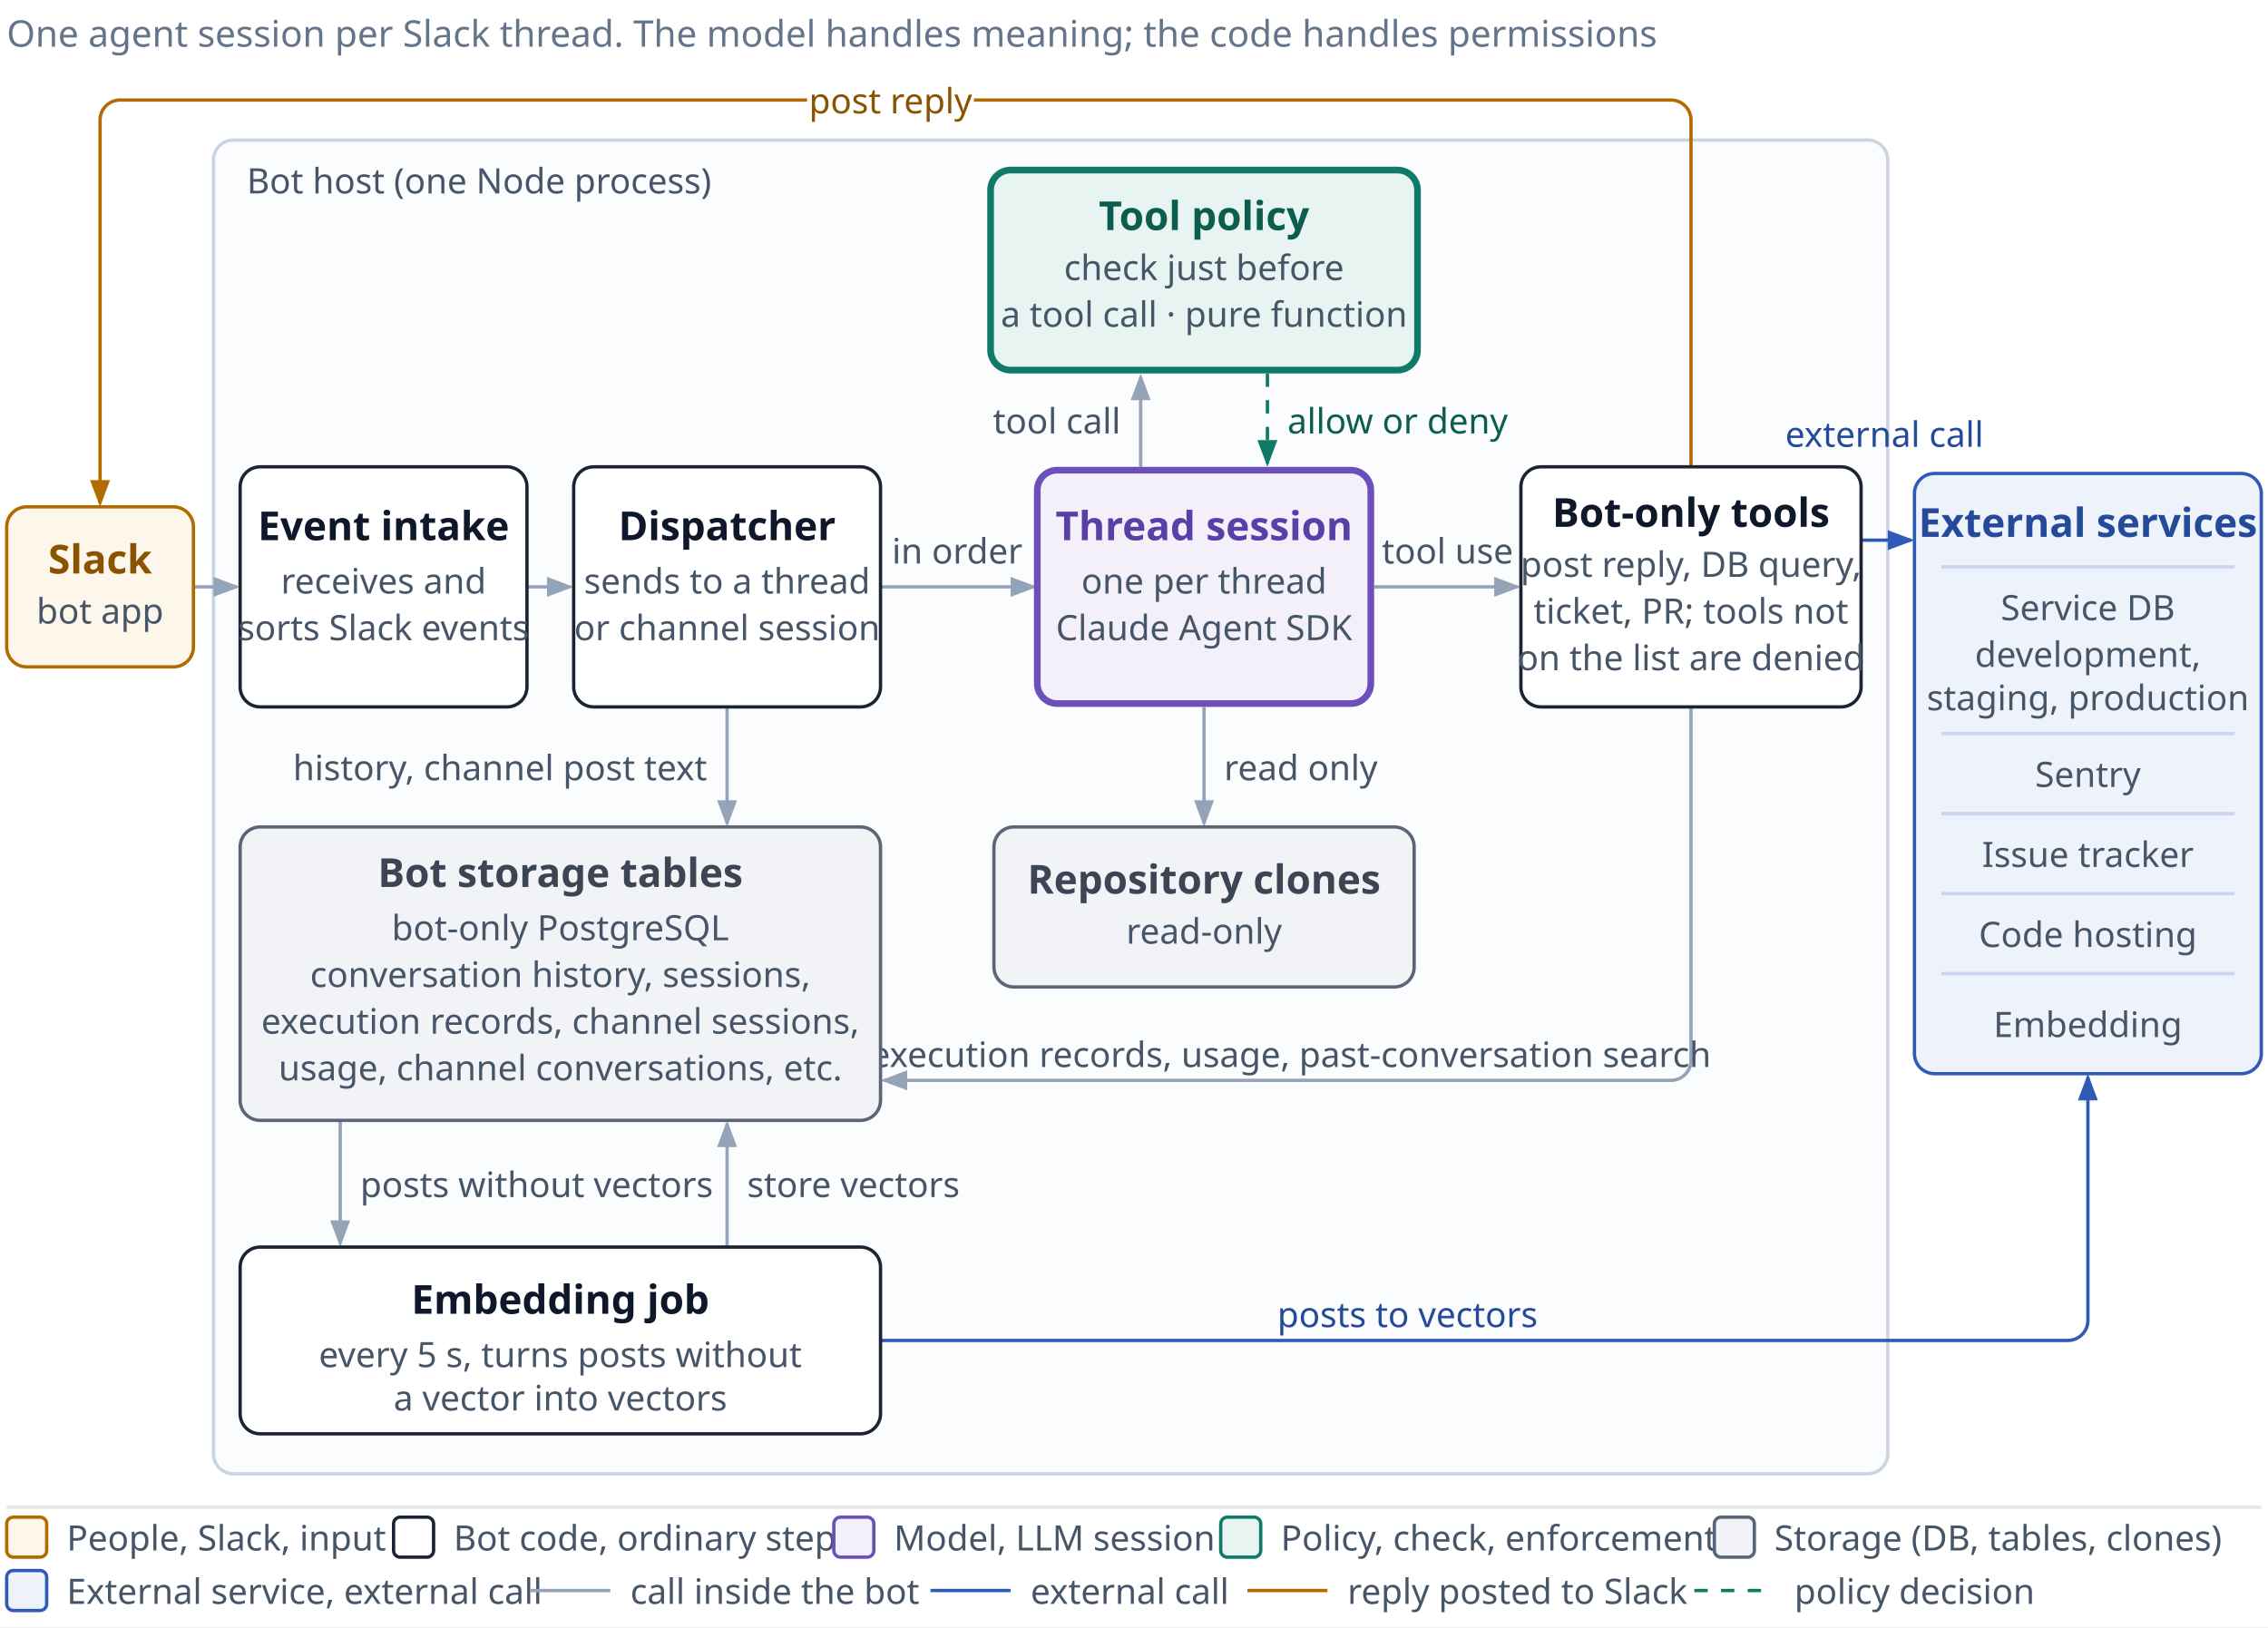
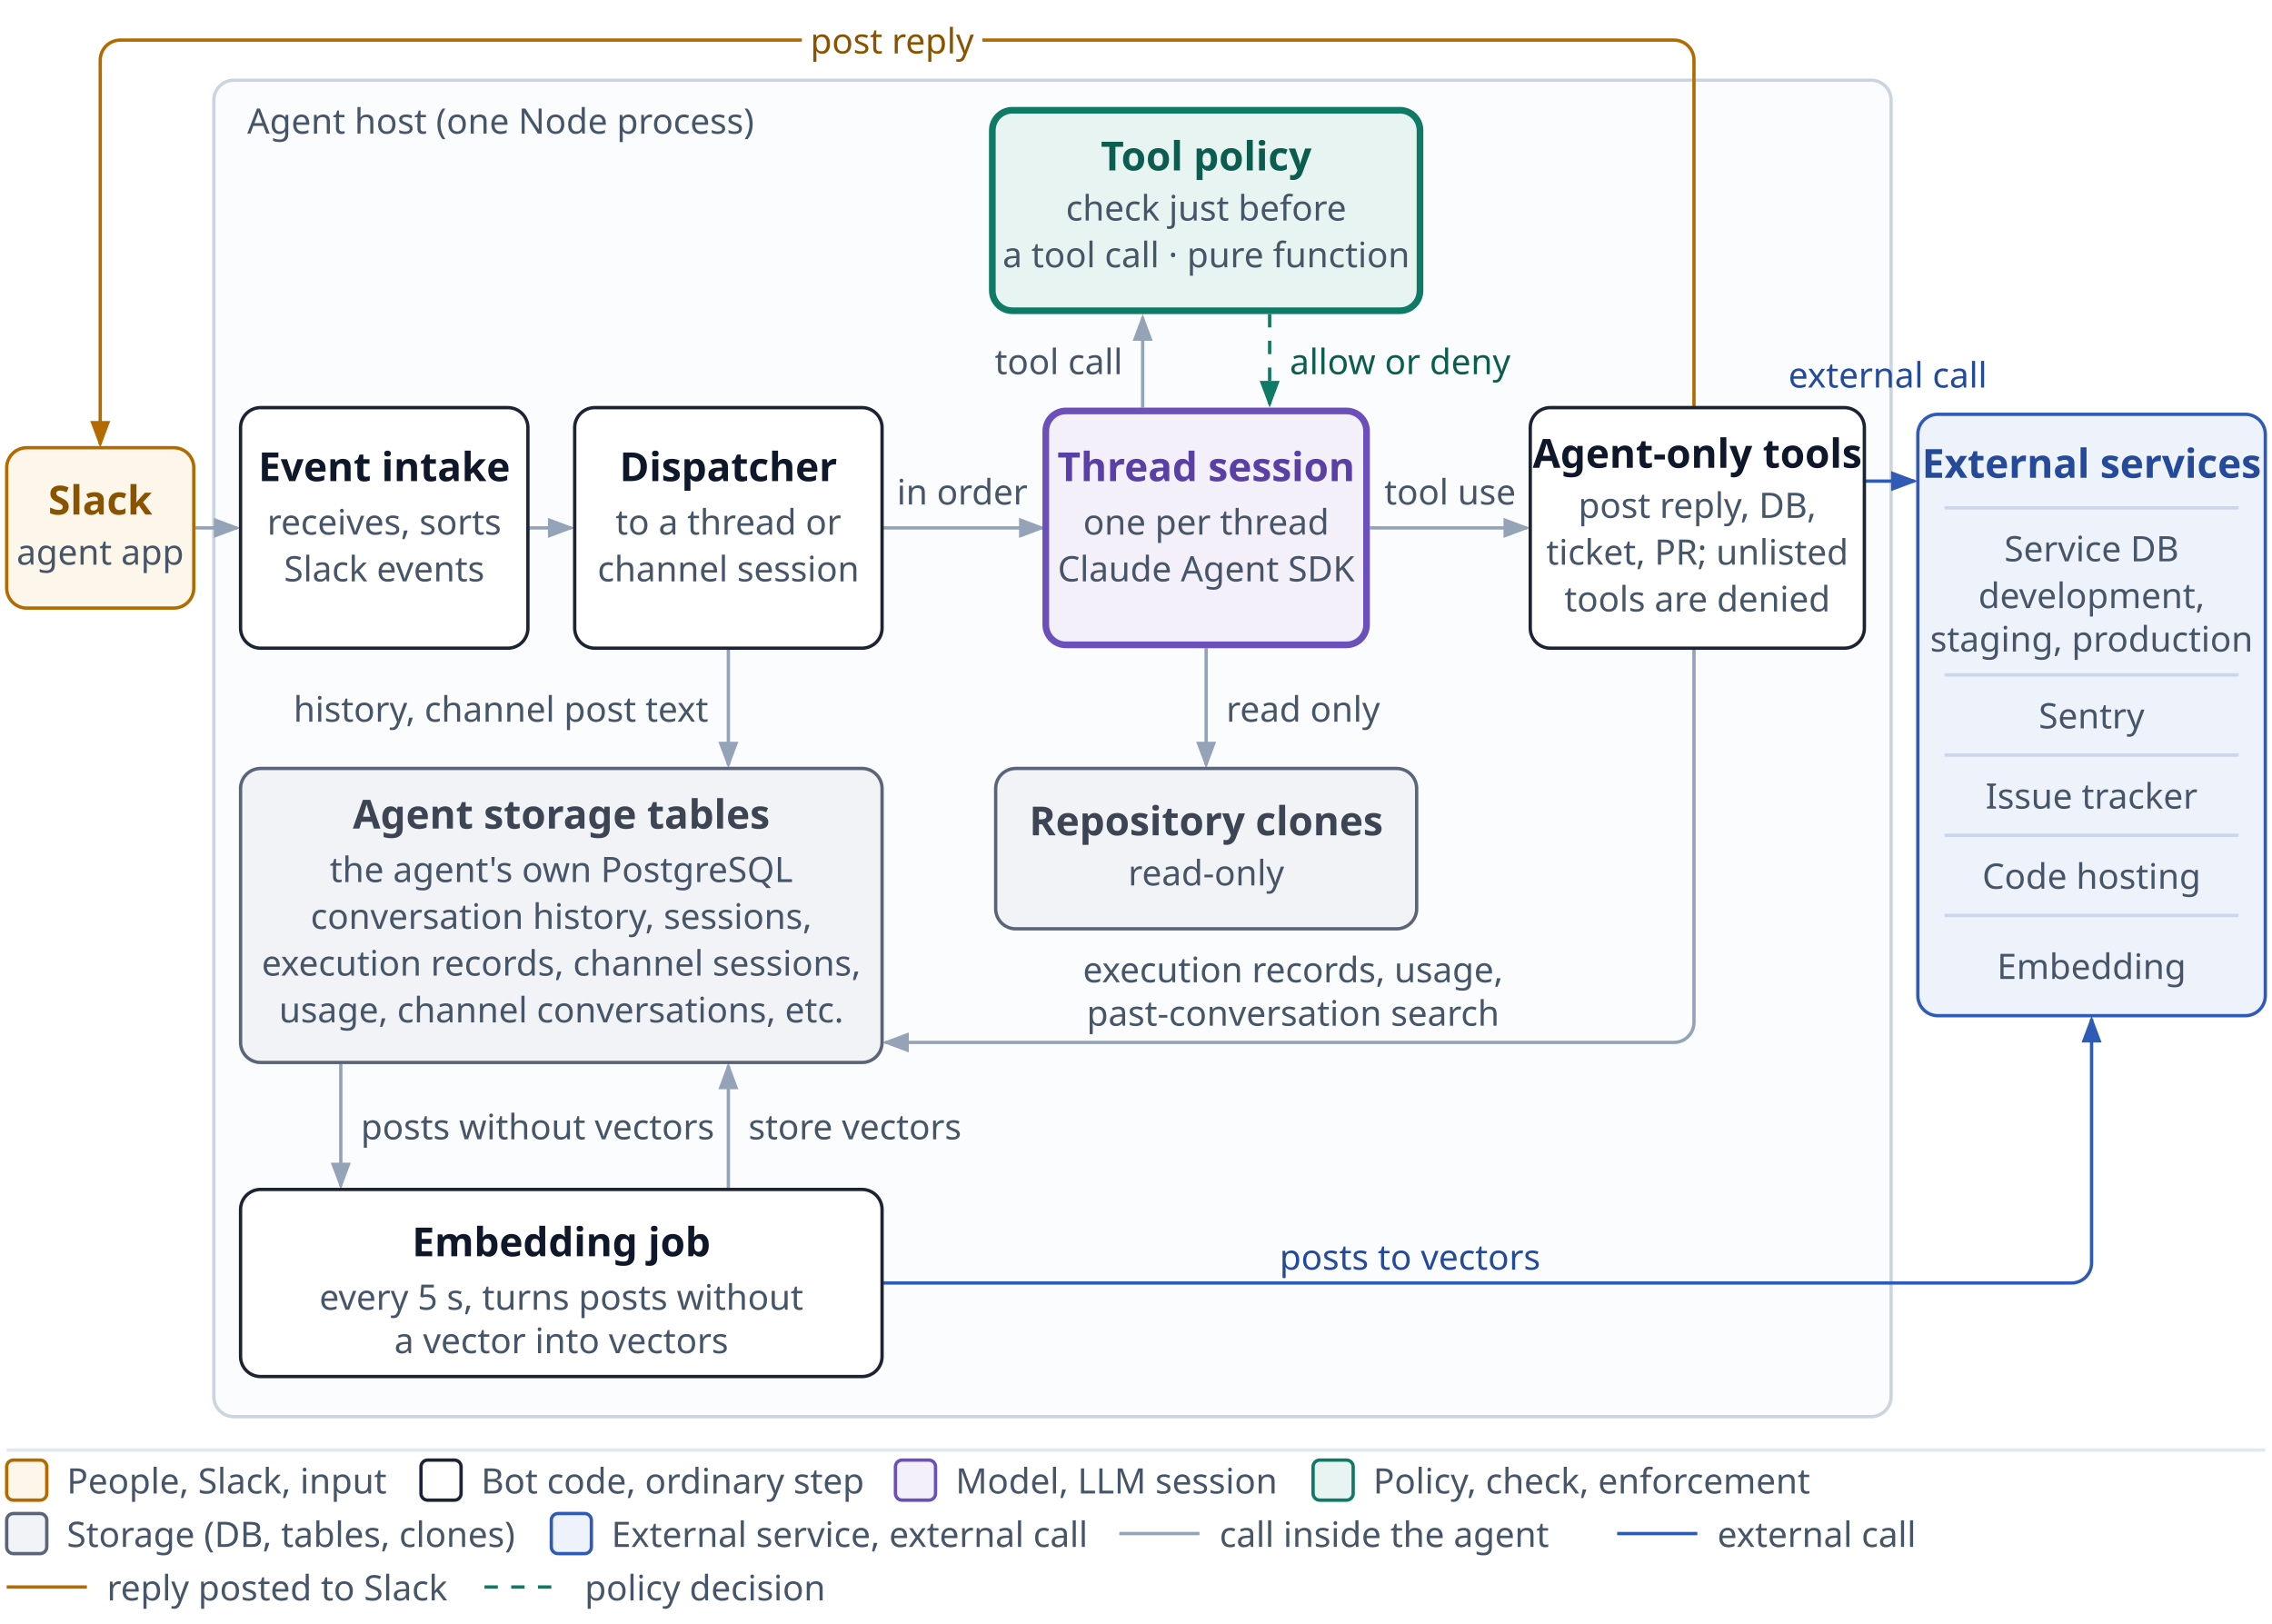
- <svg xmlns="http://www.w3.org/2000/svg" id="fig-ag-architecture" viewBox="-2 -2 680 488" width="1360" height="976" role="img" aria-labelledby="fig-ag-architecture-title fig-ag-architecture-desc">
+ <svg xmlns="http://www.w3.org/2000/svg" id="fig-ag-architecture" viewBox="-2 -2 680 486" width="1360" height="972" role="img" aria-labelledby="fig-ag-architecture-title fig-ag-architecture-desc">
  <defs>
    <marker id="fig-ag-architecture-ah-grey" markerWidth="8" markerHeight="6" refX="7" refY="3" orient="auto">
      <polygon points="0 0, 8 3, 0 6" fill="#94a3b8" />
    </marker>
    <marker id="fig-ag-architecture-ah-model" markerWidth="8" markerHeight="6" refX="7" refY="3" orient="auto">
      <polygon points="0 0, 8 3, 0 6" fill="#6b4fbb" />
    </marker>
  </defs>
  <style>#fig-ag-architecture text{font-family:'Pretendard','Noto Emoji GT',sans-serif}
#fig-ag-architecture .hd{font-size:12px;font-weight:700;fill:#0f172a}
#fig-ag-architecture .hs{font-size:11px;font-weight:500;fill:#64748b}
#fig-ag-architecture .nm{font-size:12px;font-weight:600;fill:#0f172a}
#fig-ag-architecture .sb{font-size:11px;font-weight:400;fill:#475569}
#fig-ag-architecture .ss{font-size:10.5px;font-weight:400;fill:#475569}
#fig-ag-architecture .mn{font-family:'SF Mono',ui-monospace,Menlo,monospace;font-size:10.5px;font-weight:400;fill:#334155}
#fig-ag-architecture .lb{font-size:10.5px;font-weight:500;fill:#475569}
#fig-ag-architecture .lg{font-size:10.5px;font-weight:500;fill:#475569}
#fig-ag-architecture .vl{font-size:11px;font-weight:600;fill:#334155}</style>
-   <rect x="-2" y="-2" width="680" height="488" fill="#ffffff" />
-   <defs>
-     <marker id="fig-ag-architecture-ah-human" markerWidth="8" markerHeight="6" refX="7" refY="3" orient="auto">
-       <polygon points="0 0, 8 3, 0 6" fill="#b26b00" />
-     </marker>
-     <marker id="fig-ag-architecture-ah-external" markerWidth="8" markerHeight="6" refX="7" refY="3" orient="auto">
-       <polygon points="0 0, 8 3, 0 6" fill="#2f5bb7" />
-     </marker>
-     <marker id="fig-ag-architecture-ah-policy" markerWidth="8" markerHeight="6" refX="7" refY="3" orient="auto">
-       <polygon points="0 0, 8 3, 0 6" fill="#0f7a66" />
-     </marker>
-   </defs>
-   <text class="hs" x="0" y="12">One agent session per Slack thread. The model handles meaning; the code handles permissions</text>
-   <rect x="62" y="40" width="502" height="400" rx="6" fill="#fbfcfd" stroke="#cbd5e1" stroke-width="1" />
-   <text class="lb" x="72" y="56">Bot host (one Node process)</text>
-   <path d="M505,138 L505,34 A6,6 0 0 0 499,28 L34,28 A6,6 0 0 0 28,34 L28,149" fill="none" stroke="#b26b00" stroke-width="1" marker-end="url(#fig-ag-architecture-ah-human)" />
-   <rect x="240" y="21" width="50" height="14" fill="#ffffff" />
-   <text class="lb" x="265" y="32" text-anchor="middle" style="fill:#8a5300">post reply</text>
-   <path d="M56,174 L69,174" fill="none" stroke="#94a3b8" stroke-width="1" marker-end="url(#fig-ag-architecture-ah-grey)" />
-   <path d="M156,174 L169,174" fill="none" stroke="#94a3b8" stroke-width="1" marker-end="url(#fig-ag-architecture-ah-grey)" />
-   <path d="M262,174 L308,174" fill="none" stroke="#94a3b8" stroke-width="1" marker-end="url(#fig-ag-architecture-ah-grey)" />
-   <text class="lb" x="285" y="167" text-anchor="middle">in order</text>
-   <path d="M410,174 L453,174" fill="none" stroke="#94a3b8" stroke-width="1" marker-end="url(#fig-ag-architecture-ah-grey)" />
-   <text class="lb" x="432" y="167" text-anchor="middle">tool use</text>
-   <path d="M556,160 L571,160" fill="none" stroke="#2f5bb7" stroke-width="1" marker-end="url(#fig-ag-architecture-ah-external)" />
-   <text class="lb" x="563" y="132" text-anchor="middle" style="fill:#244a99">external call</text>
-   <path d="M340,138 L340,111" fill="none" stroke="#94a3b8" stroke-width="1" marker-end="url(#fig-ag-architecture-ah-grey)" />
-   <text class="lb" x="334" y="128" text-anchor="end">tool call</text>
-   <path d="M378,110 L378,137" fill="none" stroke="#0f7a66" stroke-width="1" stroke-dasharray="4 4" marker-end="url(#fig-ag-architecture-ah-policy)" />
-   <text class="lb" x="384" y="128" style="fill:#0b5e4f">allow or deny</text>
-   <path d="M216,210 L216,245" fill="none" stroke="#94a3b8" stroke-width="1" marker-end="url(#fig-ag-architecture-ah-grey)" />
-   <text class="lb" x="210" y="232" text-anchor="end">history, channel post text</text>
-   <path d="M359,210 L359,245" fill="none" stroke="#94a3b8" stroke-width="1" marker-end="url(#fig-ag-architecture-ah-grey)" />
-   <text class="lb" x="365" y="232">read only</text>
-   <path d="M505,210 L505,316 A6,6 0 0 1 499,322 L263,322" fill="none" stroke="#94a3b8" stroke-width="1" marker-end="url(#fig-ag-architecture-ah-grey)" />
-   <rect x="270" y="307" width="230" height="14" fill="#fbfcfd" />
-   <text class="lb" x="385" y="318" text-anchor="middle">execution records, usage, past-conversation search</text>
-   <path d="M100,334 L100,371" fill="none" stroke="#94a3b8" stroke-width="1" marker-end="url(#fig-ag-architecture-ah-grey)" />
-   <text class="lb" x="106" y="357">posts without vectors</text>
-   <path d="M216,372 L216,335" fill="none" stroke="#94a3b8" stroke-width="1" marker-end="url(#fig-ag-architecture-ah-grey)" />
-   <text class="lb" x="222" y="357">store vectors</text>
-   <path d="M262,400 L618,400 A6,6 0 0 0 624,394 L624,321" fill="none" stroke="#2f5bb7" stroke-width="1" marker-end="url(#fig-ag-architecture-ah-external)" />
-   <rect x="382" y="385" width="77" height="14" fill="#fbfcfd" />
-   <text class="lb" x="420" y="396" text-anchor="middle" style="fill:#244a99">posts to vectors</text>
-   <rect x="0" y="150" width="56" height="48" rx="6" fill="#fdf6ea" stroke="#b26b00" stroke-width="1" />
-   <text class="nm" x="28" y="170" text-anchor="middle" style="fill:#8a5300">Slack</text>
-   <text class="ss" x="28" y="185" text-anchor="middle">bot app</text>
-   <rect x="70" y="138" width="86" height="72" rx="6" fill="#ffffff" stroke="#1c2433" stroke-width="1" />
-   <text class="nm" x="113" y="160" text-anchor="middle" style="fill:#0f172a">Event intake</text>
-   <text class="ss" x="113" y="176" text-anchor="middle">receives and</text>
-   <text class="ss" x="113" y="190" text-anchor="middle">sorts Slack events</text>
-   <rect x="170" y="138" width="92" height="72" rx="6" fill="#ffffff" stroke="#1c2433" stroke-width="1" />
-   <text class="nm" x="216" y="160" text-anchor="middle" style="fill:#0f172a">Dispatcher</text>
-   <text class="ss" x="216" y="176" text-anchor="middle">sends to a thread</text>
-   <text class="ss" x="216" y="190" text-anchor="middle">or channel session</text>
-   <rect x="309" y="139" width="100" height="70" rx="6" fill="#f3f0fa" stroke="#6b4fbb" stroke-width="2" />
-   <text class="nm" x="359" y="160" text-anchor="middle" style="fill:#5a3fa6">Thread session</text>
-   <text class="ss" x="359" y="176" text-anchor="middle">one per thread</text>
-   <text class="ss" x="359" y="190" text-anchor="middle">Claude Agent SDK</text>
-   <rect x="454" y="138" width="102" height="72" rx="6" fill="#ffffff" stroke="#1c2433" stroke-width="1" />
-   <text class="nm" x="505" y="156" text-anchor="middle" style="fill:#0f172a">Bot-only tools</text>
-   <text class="ss" x="505" y="171" text-anchor="middle">post reply, DB query,</text>
-   <text class="ss" x="505" y="185" text-anchor="middle">ticket, PR; tools not</text>
-   <text class="ss" x="505" y="199" text-anchor="middle">on the list are denied</text>
-   <rect x="295" y="49" width="128" height="60" rx="6" fill="#e8f4f1" stroke="#0f7a66" stroke-width="2" />
-   <text class="nm" x="359" y="67" text-anchor="middle" style="fill:#0b5e4f">Tool policy</text>
-   <text class="ss" x="359" y="82" text-anchor="middle">check just before</text>
-   <text class="ss" x="359" y="96" text-anchor="middle">a tool call · pure function</text>
-   <rect x="70" y="246" width="192" height="88" rx="6" fill="#f1f3f6" stroke="#5b6577" stroke-width="1" />
-   <text class="nm" x="166" y="264" text-anchor="middle" style="fill:#3d4554">Bot storage tables</text>
-   <text class="ss" x="166" y="280" text-anchor="middle">bot-only PostgreSQL</text>
-   <text class="ss" x="166" y="294" text-anchor="middle">conversation history, sessions,</text>
-   <text class="ss" x="166" y="308" text-anchor="middle">execution records, channel sessions,</text>
-   <text class="ss" x="166" y="322" text-anchor="middle">usage, channel conversations, etc.</text>
-   <rect x="296" y="246" width="126" height="48" rx="6" fill="#f1f3f6" stroke="#5b6577" stroke-width="1" />
-   <text class="nm" x="359" y="266" text-anchor="middle" style="fill:#3d4554">Repository clones</text>
-   <text class="ss" x="359" y="281" text-anchor="middle">read-only</text>
-   <rect x="70" y="372" width="192" height="56" rx="6" fill="#ffffff" stroke="#1c2433" stroke-width="1" />
-   <text class="nm" x="166" y="392" text-anchor="middle" style="fill:#0f172a">Embedding job</text>
-   <text class="ss" x="166" y="408" text-anchor="middle">every 5 s, turns posts without</text>
-   <text class="ss" x="166" y="421" text-anchor="middle">a vector into vectors</text>
-   <rect x="572" y="140" width="104" height="180" rx="6" fill="#eef3fb" stroke="#2f5bb7" stroke-width="1" />
-   <text class="nm" x="624" y="159" text-anchor="middle" style="fill:#244a99">External services</text>
-   <line x1="580" y1="168" x2="668" y2="168" stroke="#c9d6ee" stroke-width="1" />
-   <line x1="580" y1="218" x2="668" y2="218" stroke="#c9d6ee" stroke-width="1" />
-   <line x1="580" y1="242" x2="668" y2="242" stroke="#c9d6ee" stroke-width="1" />
-   <line x1="580" y1="266" x2="668" y2="266" stroke="#c9d6ee" stroke-width="1" />
-   <line x1="580" y1="290" x2="668" y2="290" stroke="#c9d6ee" stroke-width="1" />
-   <text class="ss" x="624" y="184" text-anchor="middle">Service DB</text>
-   <text class="ss" x="624" y="198" text-anchor="middle">development,</text>
-   <text class="ss" x="624" y="211" text-anchor="middle">staging, production</text>
-   <text class="ss" x="624" y="234" text-anchor="middle">Sentry</text>
-   <text class="ss" x="624" y="258" text-anchor="middle">Issue tracker</text>
-   <text class="ss" x="624" y="282" text-anchor="middle">Code hosting</text>
-   <text class="ss" x="624" y="309" text-anchor="middle">Embedding</text>
-   <line x1="0" y1="450" x2="676" y2="450" stroke="#e2e8f0" stroke-width="1" />
-   <rect x="0" y="453" width="12" height="12" rx="2" fill="#fdf6ea" stroke="#b26b00" stroke-width="1" />
-   <text class="lg" x="18" y="463">People, Slack, input</text>
-   <rect x="116" y="453" width="12" height="12" rx="2" fill="#ffffff" stroke="#1c2433" stroke-width="1" />
-   <text class="lg" x="134" y="463">Bot code, ordinary step</text>
-   <rect x="248" y="453" width="12" height="12" rx="2" fill="#f3f0fa" stroke="#6b4fbb" stroke-width="1" />
-   <text class="lg" x="266" y="463">Model, LLM session</text>
-   <rect x="364" y="453" width="12" height="12" rx="2" fill="#e8f4f1" stroke="#0f7a66" stroke-width="1" />
-   <text class="lg" x="382" y="463">Policy, check, enforcement</text>
-   <rect x="512" y="453" width="12" height="12" rx="2" fill="#f1f3f6" stroke="#5b6577" stroke-width="1" />
-   <text class="lg" x="530" y="463">Storage (DB, tables, clones)</text>
-   <rect x="0" y="469" width="12" height="12" rx="2" fill="#eef3fb" stroke="#2f5bb7" stroke-width="1" />
-   <text class="lg" x="18" y="479">External service, external call</text>
-   <line x1="157" y1="475" x2="181" y2="475" stroke="#94a3b8" stroke-width="1" />
-   <text class="lg" x="187" y="479">call inside the bot</text>
-   <line x1="277" y1="475" x2="301" y2="475" stroke="#2f5bb7" stroke-width="1" />
-   <text class="lg" x="307" y="479">external call</text>
-   <line x1="372" y1="475" x2="396" y2="475" stroke="#b26b00" stroke-width="1" />
-   <text class="lg" x="402" y="479">reply posted to Slack</text>
-   <line x1="506" y1="475" x2="530" y2="475" stroke="#0f7a66" stroke-width="1" stroke-dasharray="4 4" />
-   <text class="lg" x="536" y="479">policy decision</text>
+   <rect x="-2" y="-2" width="680" height="504" fill="#ffffff" />
+   <g transform="translate(0,-18)">
+     <defs>
+       <marker id="fig-ag-architecture-ah-human" markerWidth="8" markerHeight="6" refX="7" refY="3" orient="auto">
+         <polygon points="0 0, 8 3, 0 6" fill="#b26b00" />
+       </marker>
+       <marker id="fig-ag-architecture-ah-external" markerWidth="8" markerHeight="6" refX="7" refY="3" orient="auto">
+         <polygon points="0 0, 8 3, 0 6" fill="#2f5bb7" />
+       </marker>
+       <marker id="fig-ag-architecture-ah-policy" markerWidth="8" markerHeight="6" refX="7" refY="3" orient="auto">
+         <polygon points="0 0, 8 3, 0 6" fill="#0f7a66" />
+       </marker>
+     </defs>
+     <rect x="62" y="40" width="502" height="400" rx="6" fill="#fbfcfd" stroke="#cbd5e1" stroke-width="1" />
+     <text class="lb" x="72" y="56">Agent host (one Node process)</text>
+     <path d="M505,138 L505,34 A6,6 0 0 0 499,28 L34,28 A6,6 0 0 0 28,34 L28,149" fill="none" stroke="#b26b00" stroke-width="1" marker-end="url(#fig-ag-architecture-ah-human)" />
+     <rect x="238" y="21" width="54" height="14" fill="#ffffff" />
+     <text class="lb" x="265" y="32" text-anchor="middle" style="fill:#8a5300">post reply</text>
+     <path d="M56,174 L69,174" fill="none" stroke="#94a3b8" stroke-width="1" marker-end="url(#fig-ag-architecture-ah-grey)" />
+     <path d="M156,174 L169,174" fill="none" stroke="#94a3b8" stroke-width="1" marker-end="url(#fig-ag-architecture-ah-grey)" />
+     <path d="M262,174 L310,174" fill="none" stroke="#94a3b8" stroke-width="1" marker-end="url(#fig-ag-architecture-ah-grey)" />
+     <text class="lb" x="286" y="167" text-anchor="middle">in order</text>
+     <path d="M408,174 L455,174" fill="none" stroke="#94a3b8" stroke-width="1" marker-end="url(#fig-ag-architecture-ah-grey)" />
+     <text class="lb" x="432" y="167" text-anchor="middle">tool use</text>
+     <path d="M556,160 L571,160" fill="none" stroke="#2f5bb7" stroke-width="1" marker-end="url(#fig-ag-architecture-ah-external)" />
+     <text class="lb" x="563" y="132" text-anchor="middle" style="fill:#244a99">external call</text>
+     <path d="M340,138 L340,111" fill="none" stroke="#94a3b8" stroke-width="1" marker-end="url(#fig-ag-architecture-ah-grey)" />
+     <text class="lb" x="334" y="128" text-anchor="end">tool call</text>
+     <path d="M378,110 L378,137" fill="none" stroke="#0f7a66" stroke-width="1" stroke-dasharray="4 4" marker-end="url(#fig-ag-architecture-ah-policy)" />
+     <text class="lb" x="384" y="128" style="fill:#0b5e4f">allow or deny</text>
+     <path d="M216,210 L216,245" fill="none" stroke="#94a3b8" stroke-width="1" marker-end="url(#fig-ag-architecture-ah-grey)" />
+     <text class="lb" x="210" y="232" text-anchor="end">history, channel post text</text>
+     <path d="M359,210 L359,245" fill="none" stroke="#94a3b8" stroke-width="1" marker-end="url(#fig-ag-architecture-ah-grey)" />
+     <text class="lb" x="365" y="232">read only</text>
+     <path d="M505,210 L505,322 A6,6 0 0 1 499,328 L263,328" fill="none" stroke="#94a3b8" stroke-width="1" marker-end="url(#fig-ag-architecture-ah-grey)" />
+     <text class="lb" x="385" y="310" text-anchor="middle">execution records, usage,</text>
+     <text class="lb" x="385" y="323" text-anchor="middle">past-conversation search</text>
+     <path d="M100,334 L100,371" fill="none" stroke="#94a3b8" stroke-width="1" marker-end="url(#fig-ag-architecture-ah-grey)" />
+     <text class="lb" x="106" y="357">posts without vectors</text>
+     <path d="M216,372 L216,335" fill="none" stroke="#94a3b8" stroke-width="1" marker-end="url(#fig-ag-architecture-ah-grey)" />
+     <text class="lb" x="222" y="357">store vectors</text>
+     <path d="M262,400 L618,400 A6,6 0 0 0 624,394 L624,321" fill="none" stroke="#2f5bb7" stroke-width="1" marker-end="url(#fig-ag-architecture-ah-external)" />
+     <rect x="378" y="385" width="84" height="14" fill="#fbfcfd" />
+     <text class="lb" x="420" y="396" text-anchor="middle" style="fill:#244a99">posts to vectors</text>
+     <rect x="0" y="150" width="56" height="48" rx="6" fill="#fdf6ea" stroke="#b26b00" stroke-width="1" />
+     <text class="nm" x="28" y="170" text-anchor="middle" style="fill:#8a5300">Slack</text>
+     <text class="ss" x="28" y="185" text-anchor="middle">agent app</text>
+     <rect x="70" y="138" width="86" height="72" rx="6" fill="#ffffff" stroke="#1c2433" stroke-width="1" />
+     <text class="nm" x="113" y="160" text-anchor="middle" style="fill:#0f172a">Event intake</text>
+     <text class="ss" x="113" y="176" text-anchor="middle">receives, sorts</text>
+     <text class="ss" x="113" y="190" text-anchor="middle">Slack events</text>
+     <rect x="170" y="138" width="92" height="72" rx="6" fill="#ffffff" stroke="#1c2433" stroke-width="1" />
+     <text class="nm" x="216" y="160" text-anchor="middle" style="fill:#0f172a">Dispatcher</text>
+     <text class="ss" x="216" y="176" text-anchor="middle">to a thread or</text>
+     <text class="ss" x="216" y="190" text-anchor="middle">channel session</text>
+     <rect x="311" y="139" width="96" height="70" rx="6" fill="#f3f0fa" stroke="#6b4fbb" stroke-width="2" />
+     <text class="nm" x="359" y="160" text-anchor="middle" style="fill:#5a3fa6">Thread session</text>
+     <text class="ss" x="359" y="176" text-anchor="middle">one per thread</text>
+     <text class="ss" x="359" y="190" text-anchor="middle">Claude Agent SDK</text>
+     <rect x="456" y="138" width="100" height="72" rx="6" fill="#ffffff" stroke="#1c2433" stroke-width="1" />
+     <text class="nm" x="506" y="156" text-anchor="middle" style="fill:#0f172a">Agent-only tools</text>
+     <text class="ss" x="506" y="171" text-anchor="middle">post reply, DB,</text>
+     <text class="ss" x="506" y="185" text-anchor="middle">ticket, PR; unlisted</text>
+     <text class="ss" x="506" y="199" text-anchor="middle">tools are denied</text>
+     <rect x="295" y="49" width="128" height="60" rx="6" fill="#e8f4f1" stroke="#0f7a66" stroke-width="2" />
+     <text class="nm" x="359" y="67" text-anchor="middle" style="fill:#0b5e4f">Tool policy</text>
+     <text class="ss" x="359" y="82" text-anchor="middle">check just before</text>
+     <text class="ss" x="359" y="96" text-anchor="middle">a tool call · pure function</text>
+     <rect x="70" y="246" width="192" height="88" rx="6" fill="#f1f3f6" stroke="#5b6577" stroke-width="1" />
+     <text class="nm" x="166" y="264" text-anchor="middle" style="fill:#3d4554">Agent storage tables</text>
+     <text class="ss" x="166" y="280" text-anchor="middle">the agent's own PostgreSQL</text>
+     <text class="ss" x="166" y="294" text-anchor="middle">conversation history, sessions,</text>
+     <text class="ss" x="166" y="308" text-anchor="middle">execution records, channel sessions,</text>
+     <text class="ss" x="166" y="322" text-anchor="middle">usage, channel conversations, etc.</text>
+     <rect x="296" y="246" width="126" height="48" rx="6" fill="#f1f3f6" stroke="#5b6577" stroke-width="1" />
+     <text class="nm" x="359" y="266" text-anchor="middle" style="fill:#3d4554">Repository clones</text>
+     <text class="ss" x="359" y="281" text-anchor="middle">read-only</text>
+     <rect x="70" y="372" width="192" height="56" rx="6" fill="#ffffff" stroke="#1c2433" stroke-width="1" />
+     <text class="nm" x="166" y="392" text-anchor="middle" style="fill:#0f172a">Embedding job</text>
+     <text class="ss" x="166" y="408" text-anchor="middle">every 5 s, turns posts without</text>
+     <text class="ss" x="166" y="421" text-anchor="middle">a vector into vectors</text>
+     <rect x="572" y="140" width="104" height="180" rx="6" fill="#eef3fb" stroke="#2f5bb7" stroke-width="1" />
+     <text class="nm" x="624" y="159" text-anchor="middle" style="fill:#244a99">External services</text>
+     <line x1="580" y1="168" x2="668" y2="168" stroke="#c9d6ee" stroke-width="1" />
+     <line x1="580" y1="218" x2="668" y2="218" stroke="#c9d6ee" stroke-width="1" />
+     <line x1="580" y1="242" x2="668" y2="242" stroke="#c9d6ee" stroke-width="1" />
+     <line x1="580" y1="266" x2="668" y2="266" stroke="#c9d6ee" stroke-width="1" />
+     <line x1="580" y1="290" x2="668" y2="290" stroke="#c9d6ee" stroke-width="1" />
+     <text class="ss" x="624" y="184" text-anchor="middle">Service DB</text>
+     <text class="ss" x="624" y="198" text-anchor="middle">development,</text>
+     <text class="ss" x="624" y="211" text-anchor="middle">staging, production</text>
+     <text class="ss" x="624" y="234" text-anchor="middle">Sentry</text>
+     <text class="ss" x="624" y="258" text-anchor="middle">Issue tracker</text>
+     <text class="ss" x="624" y="282" text-anchor="middle">Code hosting</text>
+     <text class="ss" x="624" y="309" text-anchor="middle">Embedding</text>
+     <line x1="0" y1="450" x2="676" y2="450" stroke="#e2e8f0" stroke-width="1" />
+     <rect x="0" y="453" width="12" height="12" rx="2" fill="#fdf6ea" stroke="#b26b00" stroke-width="1" />
+     <text class="lg" x="18" y="463">People, Slack, input</text>
+     <rect x="124" y="453" width="12" height="12" rx="2" fill="#ffffff" stroke="#1c2433" stroke-width="1" />
+     <text class="lg" x="142" y="463">Bot code, ordinary step</text>
+     <rect x="266" y="453" width="12" height="12" rx="2" fill="#f3f0fa" stroke="#6b4fbb" stroke-width="1" />
+     <text class="lg" x="284" y="463">Model, LLM session</text>
+     <rect x="391" y="453" width="12" height="12" rx="2" fill="#e8f4f1" stroke="#0f7a66" stroke-width="1" />
+     <text class="lg" x="409" y="463">Policy, check, enforcement</text>
+     <rect x="0" y="469" width="12" height="12" rx="2" fill="#f1f3f6" stroke="#5b6577" stroke-width="1" />
+     <text class="lg" x="18" y="479">Storage (DB, tables, clones)</text>
+     <rect x="163" y="469" width="12" height="12" rx="2" fill="#eef3fb" stroke="#2f5bb7" stroke-width="1" />
+     <text class="lg" x="181" y="479">External service, external call</text>
+     <line x1="333" y1="475" x2="357" y2="475" stroke="#94a3b8" stroke-width="1" />
+     <text class="lg" x="363" y="479">call inside the agent</text>
+     <line x1="482" y1="475" x2="506" y2="475" stroke="#2f5bb7" stroke-width="1" />
+     <text class="lg" x="512" y="479">external call</text>
+     <line x1="0" y1="491" x2="24" y2="491" stroke="#b26b00" stroke-width="1" />
+     <text class="lg" x="30" y="495">reply posted to Slack</text>
+     <line x1="143" y1="491" x2="167" y2="491" stroke="#0f7a66" stroke-width="1" stroke-dasharray="4 4" />
+     <text class="lg" x="173" y="495">policy decision</text>
+   </g>
</svg>
